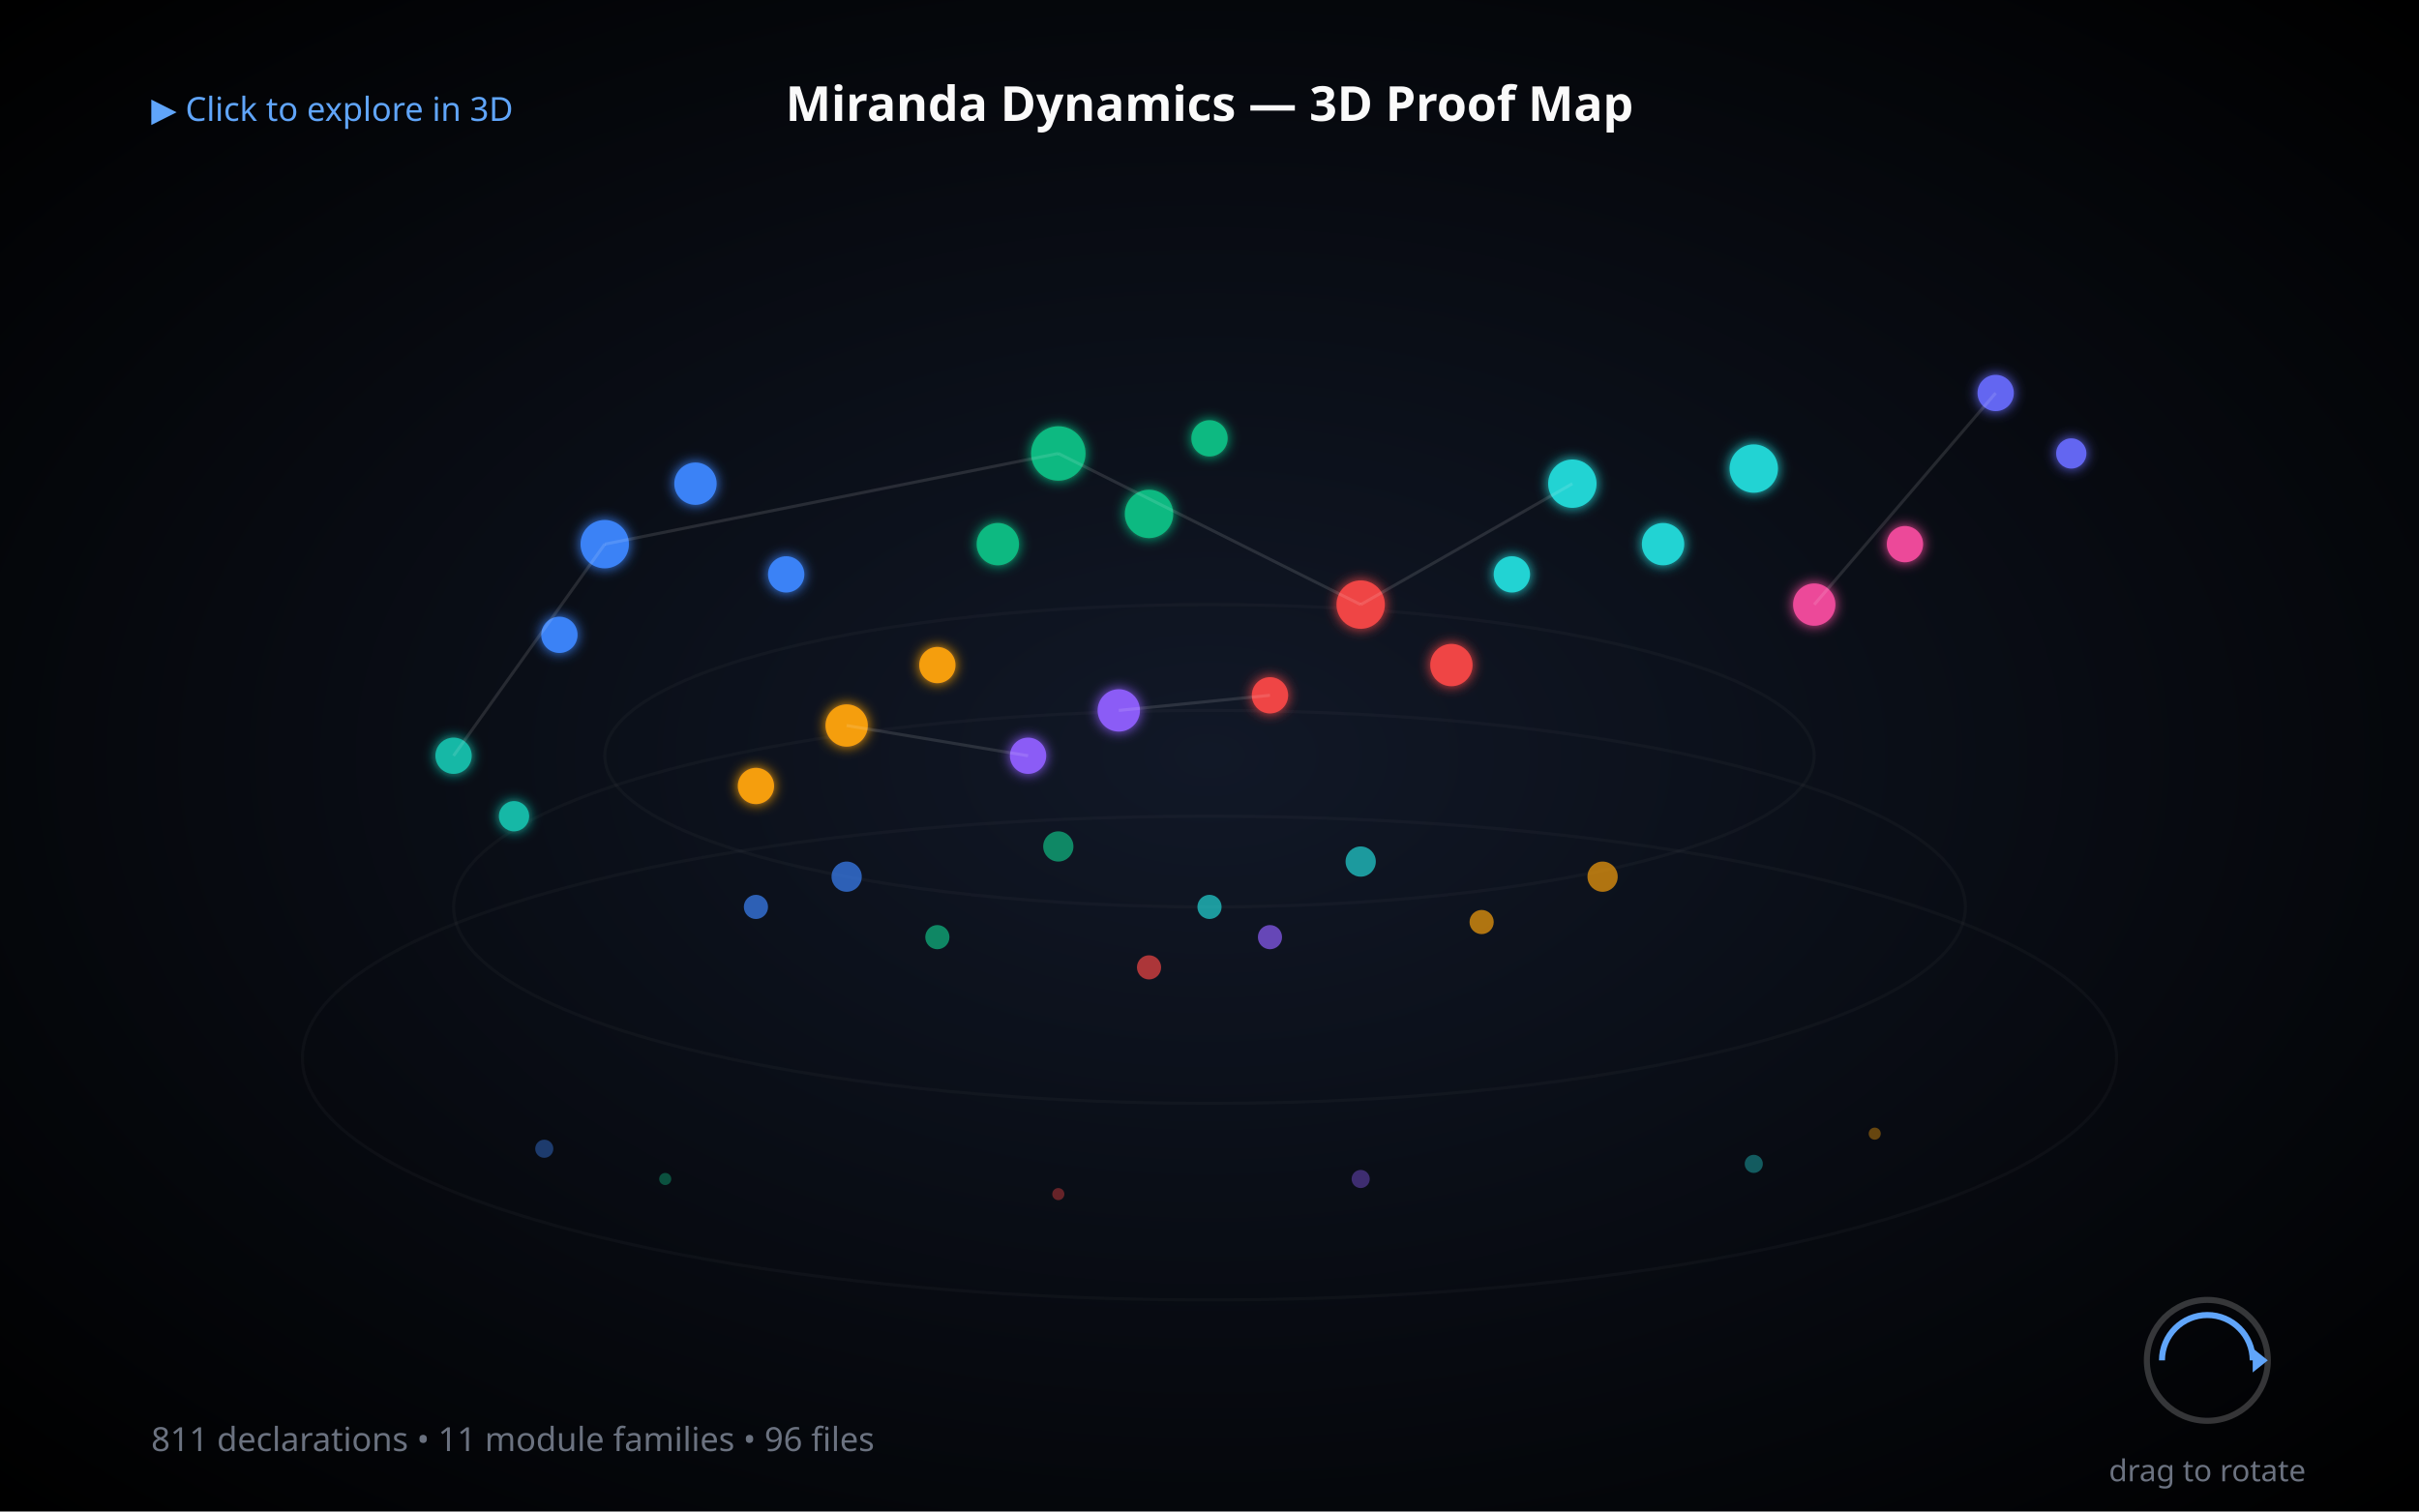
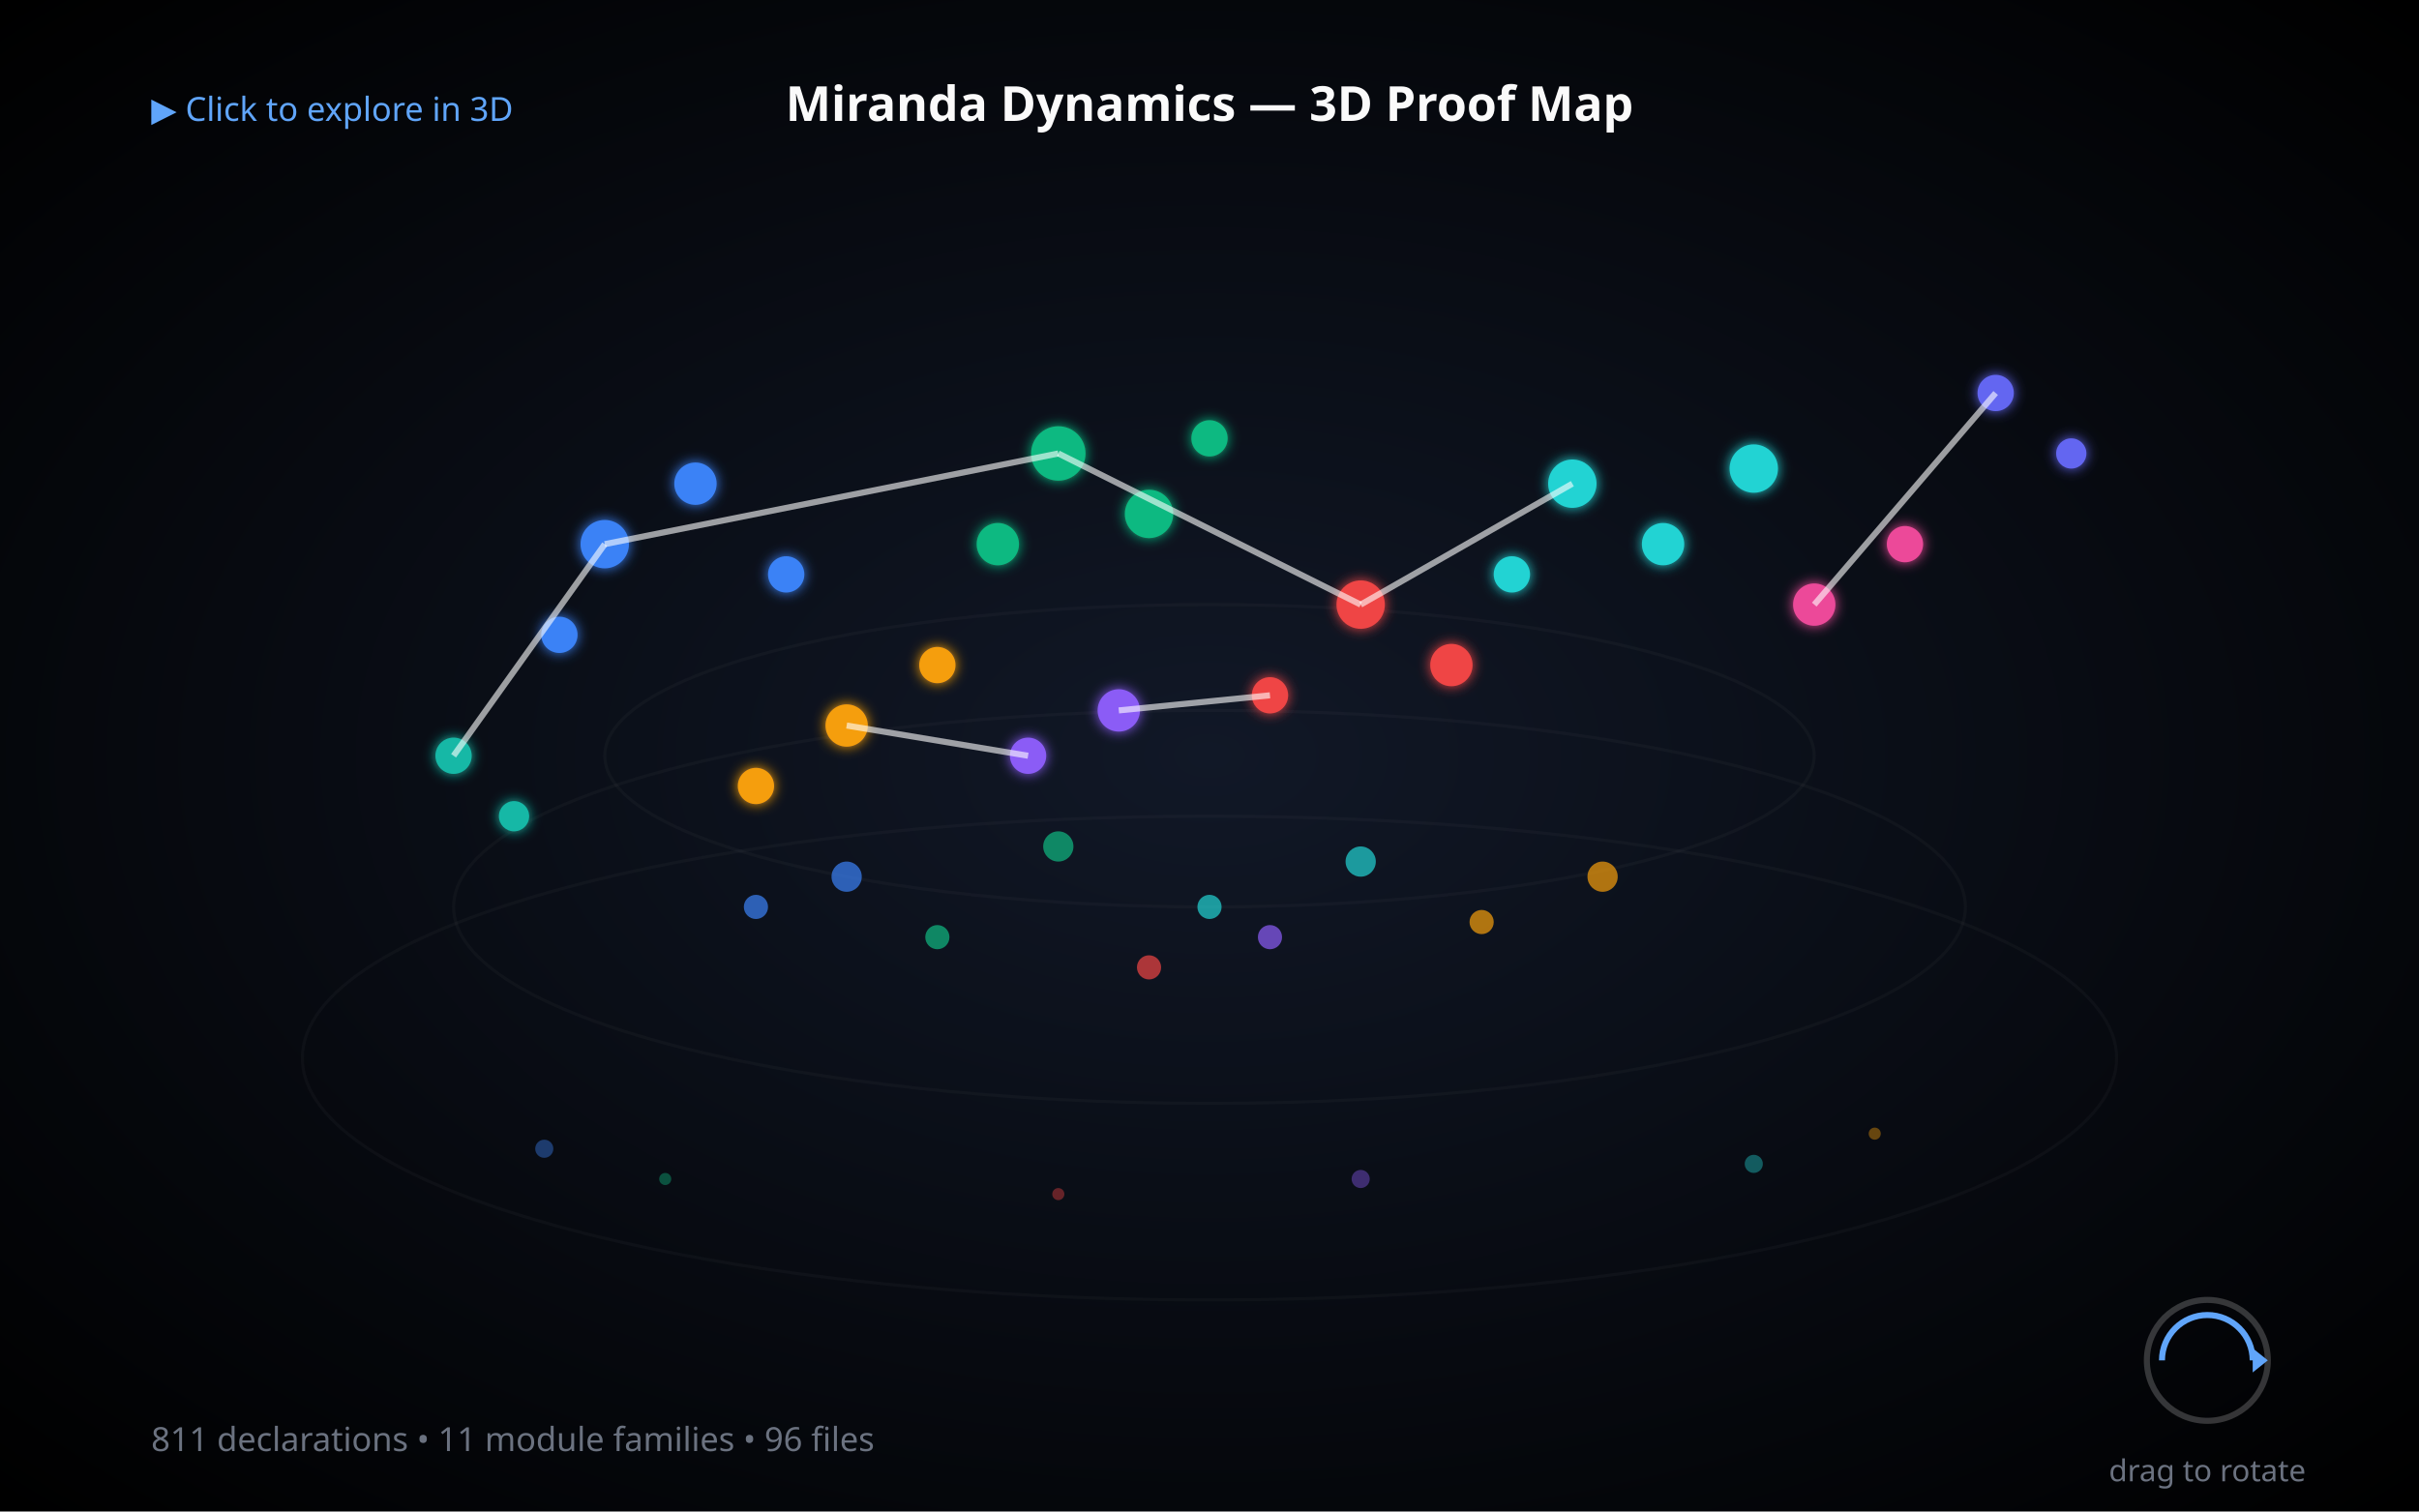
<svg xmlns="http://www.w3.org/2000/svg" viewBox="0 0 800 500">
  <defs>
    <radialGradient id="bg3d" cx="50%" cy="50%" r="70%">
      <stop offset="0%" style="stop-color:#111827" />
      <stop offset="100%" style="stop-color:#000000" />
    </radialGradient>
    <filter id="glow">
      <feGaussianBlur stdDeviation="2" result="coloredBlur" />
      <feMerge>
        <feMergeNode in="coloredBlur" />
        <feMergeNode in="SourceGraphic" />
      </feMerge>
    </filter>
  </defs>
  <rect width="800" height="500" fill="url(#bg3d)" />
  <g stroke="rgba(255,255,255,0.03)" stroke-width="1" fill="none">
    <ellipse cx="400" cy="350" rx="300" ry="80" />
    <ellipse cx="400" cy="300" rx="250" ry="65" />
    <ellipse cx="400" cy="250" rx="200" ry="50" />
  </g>
  <g opacity="0.4">
    <circle cx="180" cy="380" r="3" fill="#3b82f6" />
    <circle cx="220" cy="390" r="2" fill="#10b981" />
    <circle cx="580" cy="385" r="3" fill="#22d3d3" />
    <circle cx="620" cy="375" r="2" fill="#f59e0b" />
    <circle cx="350" cy="395" r="2" fill="#ef4444" />
    <circle cx="450" cy="390" r="3" fill="#8b5cf6" />
  </g>
  <g opacity="0.7">
    <circle cx="250" cy="300" r="4" fill="#3b82f6" />
    <circle cx="280" cy="290" r="5" fill="#3b82f6" />
    <circle cx="310" cy="310" r="4" fill="#10b981" />
    <circle cx="350" cy="280" r="5" fill="#10b981" />
    <circle cx="400" cy="300" r="4" fill="#22d3d3" />
    <circle cx="450" cy="285" r="5" fill="#22d3d3" />
    <circle cx="490" cy="305" r="4" fill="#f59e0b" />
    <circle cx="530" cy="290" r="5" fill="#f59e0b" />
    <circle cx="380" cy="320" r="4" fill="#ef4444" />
    <circle cx="420" cy="310" r="4" fill="#8b5cf6" />
  </g>
  <g filter="url(#glow)">
    <circle cx="200" cy="180" r="8" fill="#3b82f6" />
    <circle cx="230" cy="160" r="7" fill="#3b82f6" />
    <circle cx="260" cy="190" r="6" fill="#3b82f6" />
    <circle cx="185" cy="210" r="6" fill="#3b82f6" />
    <circle cx="350" cy="150" r="9" fill="#10b981" />
    <circle cx="380" cy="170" r="8" fill="#10b981" />
    <circle cx="330" cy="180" r="7" fill="#10b981" />
    <circle cx="400" cy="145" r="6" fill="#10b981" />
    <circle cx="520" cy="160" r="8" fill="#22d3d3" />
    <circle cx="550" cy="180" r="7" fill="#22d3d3" />
    <circle cx="580" cy="155" r="8" fill="#22d3d3" />
    <circle cx="500" cy="190" r="6" fill="#22d3d3" />
    <circle cx="280" cy="240" r="7" fill="#f59e0b" />
    <circle cx="310" cy="220" r="6" fill="#f59e0b" />
    <circle cx="250" cy="260" r="6" fill="#f59e0b" />
    <circle cx="450" cy="200" r="8" fill="#ef4444" />
    <circle cx="480" cy="220" r="7" fill="#ef4444" />
    <circle cx="420" cy="230" r="6" fill="#ef4444" />
    <circle cx="340" cy="250" r="6" fill="#8b5cf6" />
    <circle cx="370" cy="235" r="7" fill="#8b5cf6" />
    <circle cx="600" cy="200" r="7" fill="#ec4899" />
    <circle cx="630" cy="180" r="6" fill="#ec4899" />
    <circle cx="660" cy="130" r="6" fill="#6366f1" />
    <circle cx="685" cy="150" r="5" fill="#6366f1" />
    <circle cx="150" cy="250" r="6" fill="#14b8a6" />
    <circle cx="170" cy="270" r="5" fill="#14b8a6" />
  </g>
-   <g stroke="rgba(255,255,255,0.12)" stroke-width="1" fill="none">
+   <g stroke="rgba(255,255,255,0.6)" stroke-width="2" fill="none">
    <line x1="200" y1="180" x2="350" y2="150" />
    <line x1="350" y1="150" x2="450" y2="200" />
    <line x1="520" y1="160" x2="450" y2="200" />
    <line x1="280" y1="240" x2="340" y2="250" />
    <line x1="370" y1="235" x2="420" y2="230" />
    <line x1="200" y1="180" x2="150" y2="250" />
    <line x1="600" y1="200" x2="660" y2="130" />
  </g>
  <text x="400" y="40" fill="#fafafa" font-family="system-ui" font-size="16" font-weight="600" text-anchor="middle">Miranda Dynamics — 3D Proof Map</text>
  <g transform="translate(730, 450)">
    <circle cx="0" cy="0" r="20" fill="none" stroke="rgba(255,255,255,0.2)" stroke-width="2" />
    <path d="M-15 0 A15 15 0 0 1 15 0" fill="none" stroke="#60a5fa" stroke-width="2" />
    <polygon points="15,-4 15,4 20,0" fill="#60a5fa" />
  </g>
  <text x="730" y="490" fill="#6b7280" font-family="system-ui" font-size="10" text-anchor="middle">drag to rotate</text>
  <text x="50" y="480" fill="#6b7280" font-family="system-ui" font-size="11">811 declarations • 11 module families • 96 files</text>
  <text x="50" y="40" fill="#60a5fa" font-family="system-ui" font-size="11">▶ Click to explore in 3D</text>
</svg>
